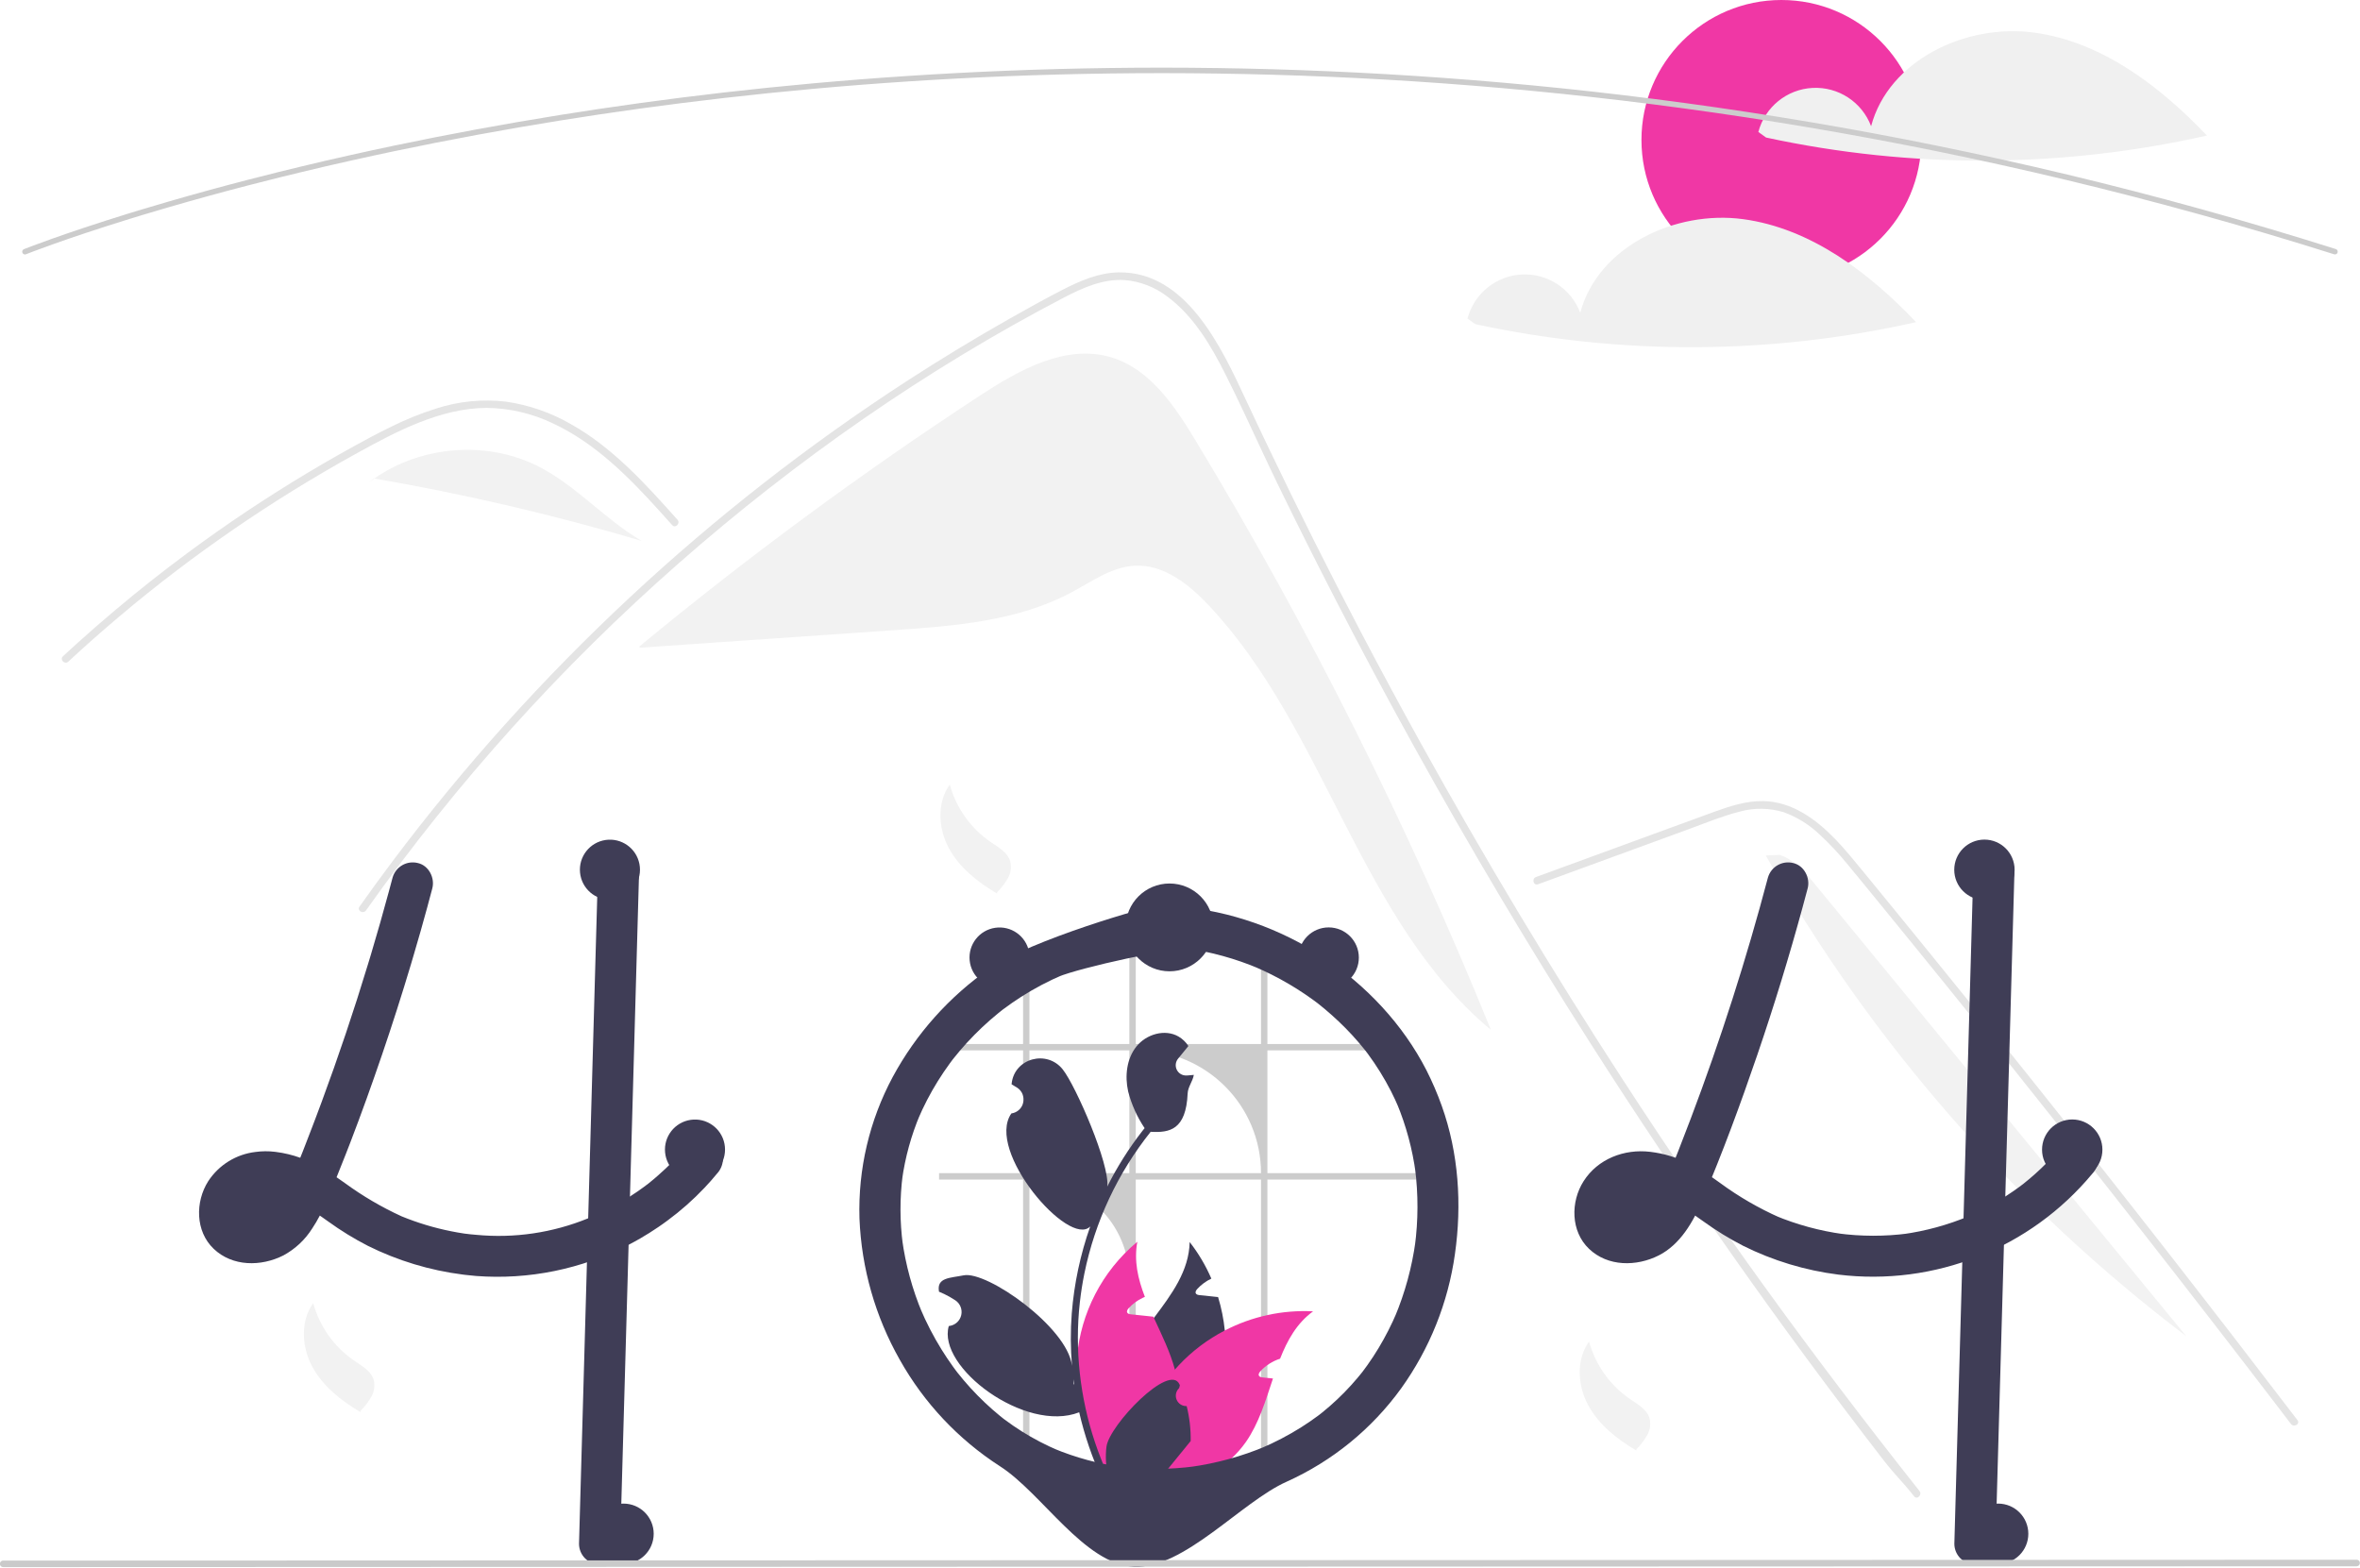
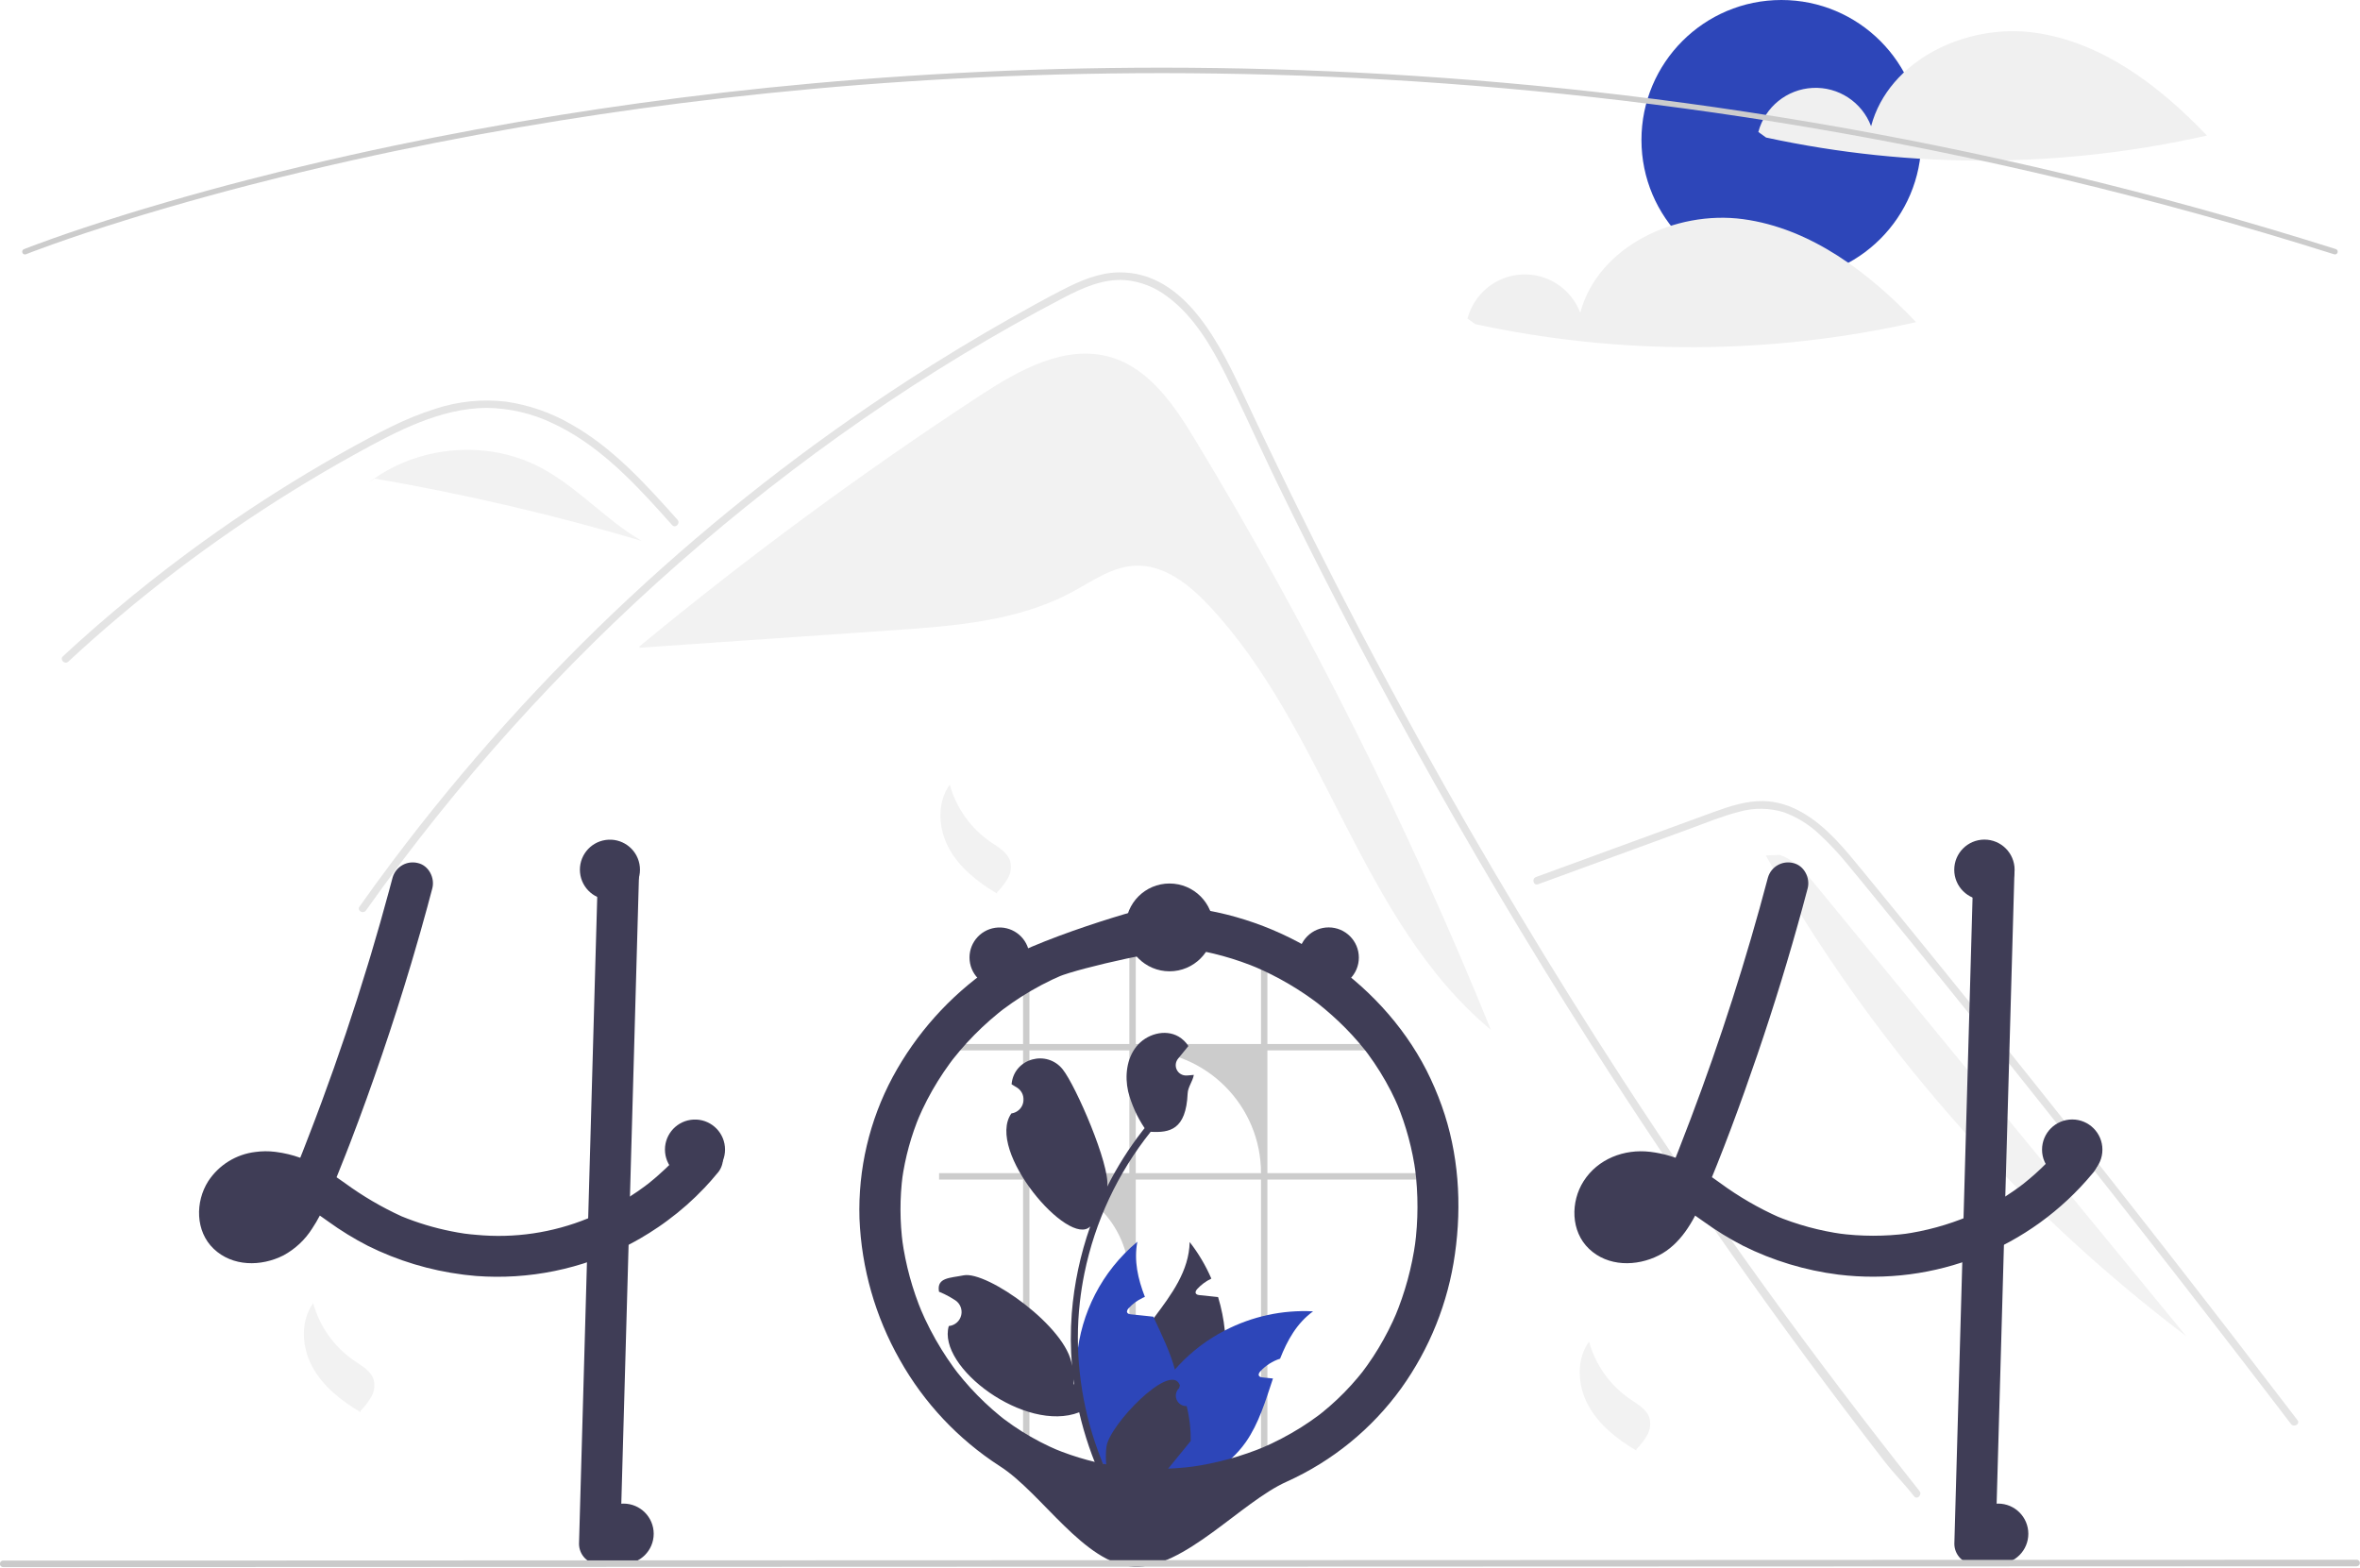
<svg xmlns="http://www.w3.org/2000/svg" width="860.131" height="571.148" viewBox="0 0 860.131 571.148" role="img" artist="Katerina Limpitsouni" source="https://undraw.co/">
  <path d="M605.67,324.953c-7.669-12.684-16.757-26.228-30.99-30.37-16.482-4.796-33.413,4.732-47.775,14.135a1392.157,1392.157,0,0,0-123.893,91.283l.043.492q46.226-3.188,92.451-6.376c22.265-1.535,45.296-3.283,64.972-13.816,7.467-3.997,14.745-9.336,23.206-9.708,10.512-.462,19.677,6.879,26.88,14.549,42.607,45.371,54.937,114.754,102.738,154.616A1516.995,1516.995,0,0,0,605.67,324.953Z" transform="translate(-169.9343 -164.426)" fill="#f2f2f2" />
  <path d="M867.571,709.781c-4.712-5.95-6.637-7.343-11.285-13.348q-56.764-73.416-106.708-151.792-33.924-53.23-64.483-108.504-14.549-26.278-28.3-52.969-10.67-20.695-20.865-41.638c-1.944-3.988-3.832-7.994-5.711-12.009-4.428-9.442-8.773-18.93-13.439-28.244-5.317-10.616-11.789-21.745-21.553-28.877a29.405,29.405,0,0,0-15.319-5.895c-7.948-.513-15.282,2.769-22.176,6.353-50.439,26.301-97.659,59.276-140.37,96.798A730.778,730.778,0,0,0,303.322,496.247c-1.008,1.439-3.392.064-2.374-1.384q6.009-8.498,12.257-16.813A734.817,734.817,0,0,1,500.805,303.064q18.248-11.826,37.183-22.542c6.362-3.603,12.752-7.16,19.251-10.497,6.371-3.273,13.137-6.215,20.416-6.325,24.77-.385,37.595,27.667,46.405,46.542q4.153,8.911,8.406,17.766,16.075,33.621,33.387,66.628,10.685,20.379,21.837,40.52,34.707,62.718,73.779,122.897c34.506,53.143,68.737,100.089,108.046,149.785C870.596,709.213,868.662,711.175,867.571,709.781Z" transform="translate(-169.9343 -164.426)" fill="#e4e4e4" />
  <path d="M414.916,355.804c-1.439-1.604-2.869-3.209-4.318-4.813-11.422-12.633-23.679-25.118-39.364-32.361a57.11,57.11,0,0,0-23.927-5.546c-8.562.028-16.932,2.273-24.843,5.418-3.74,1.494-7.398,3.19-11.001,4.996-4.116,2.072-8.159,4.281-12.183,6.509q-11.331,6.27-22.368,13.091-21.961,13.572-42.546,29.216-10.671,8.113-20.902,16.758-9.516,8.031-18.646,16.492c-1.302,1.201-3.245-.743-1.944-1.943,1.604-1.494,3.227-2.979,4.85-4.446q6.875-6.215,13.971-12.193,12.939-10.918,26.549-20.993,21.163-15.676,43.783-29.225,11.304-6.765,22.918-12.963c2.338-1.247,4.703-2.466,7.096-3.621a113.116,113.116,0,0,1,16.868-6.866,60.006,60.006,0,0,1,25.476-2.503,66.327,66.327,0,0,1,23.505,8.131c15.401,8.608,27.346,21.919,38.97,34.909C418.033,355.171,416.099,357.124,414.916,355.804Z" transform="translate(-169.9343 -164.426)" fill="#e4e4e4" />
  <path d="M730.477,486.711l36.905-13.498,18.323-6.702c5.968-2.183,11.921-4.667,18.09-6.23a28.539,28.539,0,0,1,16.374.209,37.738,37.738,0,0,1,12.771,7.917,103.64,103.64,0,0,1,10.475,11.186c3.989,4.794,7.92,9.639,11.868,14.467q24.441,29.891,48.563,60.041,24.121,30.15,47.92,60.556,23.857,30.48,47.385,61.216,2.882,3.765,5.76,7.534c1.06,1.388,3.449.02,2.375-1.388Q983.582,650.974,959.549,620.184q-24.092-30.864-48.516-61.466-24.424-30.601-49.179-60.937-6.167-7.558-12.354-15.099c-3.48-4.241-6.92-8.527-10.736-12.474-7.005-7.245-15.758-13.648-26.234-13.822-6.16-.102-12.121,1.852-17.844,3.923-6.17,2.232-12.325,4.506-18.486,6.759l-37.163,13.592-9.291,3.398c-1.649.603-.937,3.262.731,2.652Z" transform="translate(-169.9343 -164.426)" fill="#e4e4e4" />
  <path d="M366.377,334.526c-18.754-9.639-42.771-7.751-60.005,4.291a855.847,855.847,0,0,1,97.371,22.726C390.46,353.759,380.07,341.563,366.377,334.526Z" transform="translate(-169.9343 -164.426)" fill="#f2f2f2" />
  <path d="M306.188,338.784l-3.61,2.935c1.221-1.027,2.491-1.99,3.795-2.901C306.311,338.807,306.249,338.795,306.188,338.784Z" transform="translate(-169.9343 -164.426)" fill="#f2f2f2" />
  <path d="M831.549,486.846c-3.633-4.422-7.56-9.052-12.994-10.848l-5.073.2A575.436,575.436,0,0,0,966.749,651.418Q899.149,569.132,831.549,486.846Z" transform="translate(-169.9343 -164.426)" fill="#f2f2f2" />
  <path d="M516.084,450.367A37.481,37.481,0,0,0,531.015,471.325c2.82,1.92,6.157,3.762,7.122,7.035a8.379,8.379,0,0,1-.874,6.15,24.884,24.884,0,0,1-3.861,5.041l-.137.512c-6.998-4.147-13.656-9.393-17.522-16.551s-4.406-16.539.341-23.145" transform="translate(-169.9343 -164.426)" fill="#f2f2f2" />
  <path d="M749.084,653.367A37.481,37.481,0,0,0,764.015,674.325c2.82,1.92,6.157,3.762,7.122,7.035a8.379,8.379,0,0,1-.874,6.15,24.884,24.884,0,0,1-3.861,5.041l-.137.512c-6.998-4.147-13.656-9.393-17.522-16.551s-4.406-16.539.341-23.145" transform="translate(-169.9343 -164.426)" fill="#f2f2f2" />
  <path d="M284.084,639.367A37.481,37.481,0,0,0,299.015,660.325c2.82,1.92,6.157,3.762,7.122,7.035a8.379,8.379,0,0,1-.874,6.15,24.884,24.884,0,0,1-3.861,5.041l-.137.512c-6.998-4.147-13.656-9.393-17.522-16.551s-4.406-16.539.341-23.145" transform="translate(-169.9343 -164.426)" fill="#f2f2f2" />
-   <circle cx="649.249" cy="51" r="51" fill="#F037A5" />
+   <circle cx="649.249" cy="51" r="51" fill="#2D46B9" />
  <path d="M911.219,176.296c-24.717-3.341-52.935,10.019-59.341,34.124a21.597,21.597,0,0,0-41.094,2.109l2.83,2.027a372.275,372.275,0,0,0,160.659-.726C957.079,195.76,935.935,179.637,911.219,176.296Z" transform="translate(-169.9343 -164.426)" fill="#f0f0f0" />
  <path d="M805.219,244.296c-24.717-3.341-52.935,10.019-59.341,34.124a21.597,21.597,0,0,0-41.094,2.109l2.83,2.027a372.275,372.275,0,0,0,160.659-.726C851.079,263.76,829.935,247.637,805.219,244.296Z" transform="translate(-169.9343 -164.426)" fill="#f0f0f0" />
  <path d="M1020.946,257.154a.982.982,0,0,1-.302-.047C756.237,173.489,523.199,184.424,374.264,208.321c-20.269,3.251-40.591,7.006-60.404,11.161-5.058,1.06-10.306,2.195-15.597,3.378-6.319,1.407-12.554,2.856-18.532,4.306q-3.873.917-7.595,1.849c-3.758.928-7.572,1.895-11.66,2.957-4.568,1.178-9.209,2.413-13.797,3.672a.442.442,0,0,1-.051.015l0.0.001c-5.183,1.415-10.338,2.871-15.323,4.325-2.698.779-5.304,1.548-7.799,2.307-.279.077-.526.151-.776.228l-.536.163c-.311.095-.617.188-.924.275l-.02.006 0.0.001-.812.252c-.968.293-1.912.579-2.841.864-24.545,7.566-38.038,12.949-38.171,13.002a1,1,0,1,1-.744-1.856c.134-.053,13.693-5.463,38.328-13.058.932-.286,1.879-.572,2.85-.866l.754-.234c.026-.01.052-.018.078-.025.305-.087.61-.18.919-.273l.537-.163c.268-.081.531-.161.801-.235,2.479-.754,5.093-1.524,7.798-2.307,4.987-1.455,10.147-2.911,15.334-4.328.016-.006.033-.01.049-.015v-.001c4.604-1.263,9.263-2.503,13.845-3.685,4.094-1.063,7.915-2.032,11.68-2.962q3.738-.93,7.609-1.853c5.985-1.451,12.233-2.902,18.563-4.312,5.299-1.184,10.556-2.322,15.622-3.383,19.843-4.162,40.198-7.923,60.497-11.179C523.096,182.415,756.467,171.463,1021.246,255.201a1.0 1,0,0,1-.301,1.953Z" transform="translate(-169.9343 -164.426)" fill="#ccc" />
  <path d="M432.923,584.266a6.729,6.729,0,0,0-1.7-2.67,6.43,6.43,0,0,0-.92-.71c-2.61-1.74-6.51-2.13-8.99,0a5.81,5.81,0,0,0-.69.71q-1.11,1.365-2.28,2.67c-1.28,1.46-2.59,2.87-3.96,4.24-.39.38-.78.77-1.18,1.15-.23.23-.46.45-.69.67-.88.84-1.78,1.65-2.69,2.45-.48.43-.96.85-1.45,1.26-.73.61-1.46,1.22-2.2,1.81-.07.05-.14.1-.21.16-.02.01-.03.03-.05.04-.01,0-.02,0-.03.02a.179.179,0,0,0-.07.05c-.22.15-.37.25-.48.34.04-.02.08-.05.12-.07-.18.14-.37.28-.55.42-1.75,1.29-3.54,2.53-5.37,3.69a99.21,99.21,0,0,1-14.22,7.55c-.33.13-.67.27-1.01.4a85.97,85.97,0,0,1-40.85,6.02q-2.13-.165-4.26-.45c-1.64-.24-3.27-.53-4.89-.86a97.932,97.932,0,0,1-18.02-5.44,118.652,118.652,0,0,1-20.66-12.12c-1-.71-2.01-1.42-3.02-2.11,1.15-2.82,2.28-5.64,3.38-8.48.55-1.37,1.08-2.74,1.6-4.12,4.09-10.63,7.93-21.36,11.61-32.13q5.58-16.365,10.53-32.92.51-1.68.99-3.36,2.595-8.745,4.98-17.53c.15-.57.31-1.13.45-1.7q.69-2.52,1.35-5.04c1-3.79-1.26-8.32-5.24-9.23a7.634,7.634,0,0,0-9.22,5.24c-.43,1.62-.86,3.23-1.3,4.85q-3.165,11.745-6.66,23.41-.51,1.68-1.02,3.36-7.71,25.41-16.93,50.31-1.11,3.015-2.25,6.01c-.37.98-.74,1.96-1.12,2.94-.73,1.93-1.48,3.86-2.23,5.79-.43,1.13-.87,2.26-1.31,3.38-.29.71-.57,1.42-.85,2.12a41.809,41.809,0,0,0-8.81-2.12l-.48-.06a27.397,27.397,0,0,0-7.01.06,23.914,23.914,0,0,0-17.24,10.66c-4.77,7.51-4.71,18.25,1.98,24.63,6.89,6.57,17.32,6.52,25.43,2.41a28.351,28.351,0,0,0,10.52-9.86,50.569,50.569,0,0,0,2.74-4.65c.21.14.42.28.63.43.8.56,1.6,1.13,2.39,1.69a111.738,111.738,0,0,0,14.51,8.91,108.359,108.359,0,0,0,34.62,10.47c.27.03.53.07.8.1,1.33.17,2.67.3,4.01.41a103.782,103.782,0,0,0,55.58-11.36q2.175-1.125,4.31-2.36,3.315-1.92,6.48-4.08c1.15-.78,2.27-1.57,3.38-2.4a101.042,101.042,0,0,0,13.51-11.95q2.355-2.475,4.51-5.11a8.061,8.061,0,0,0,2.2-5.3A7.564,7.564,0,0,0,432.923,584.266Zm-165.59,23.82c.21-.15.42-.31.62-.47C267.893,607.766,267.603,607.936,267.333,608.086Zm3.21-3.23c-.23.26-.44.52-.67.78a23.366,23.366,0,0,1-2.25,2.2c-.11.1-.23.2-.35.29a.01.01,0,0,0-.01.01,3.804,3.804,0,0,0-.42.22q-.645.39-1.32.72a17.005,17.005,0,0,1-2.71.75,16.799,16.799,0,0,1-2.13.02h-.02a14.823,14.823,0,0,1-1.45-.4c-.24-.12-.47-.26-.7-.4-.09-.08-.17-.16-.22-.21a2.44,2.44,0,0,1-.27-.29.01.01,0,0,0-.01-.01c-.11-.2-.23-.4-.34-.6a.031.031,0,0,1-.01-.02c-.08-.25-.15-.51-.21-.77a12.511,12.511,0,0,1,.01-1.37,13.467,13.467,0,0,1,.54-1.88,11.068,11.068,0,0,1,.69-1.26c.02-.04.12-.2.23-.38.01-.01.01-.01.01-.02.15-.17.3-.35.46-.51.27-.3.56-.56.85-.83a18.022,18.022,0,0,1,1.75-1.01,19.481,19.481,0,0,1,2.93-.79,24.989,24.989,0,0,1,4.41.04,30.301,30.301,0,0,1,4.1,1.01,36.945,36.945,0,0,1-2.77,4.54C270.623,604.746,270.583,604.806,270.543,604.856Zm-11.12-3.29a2.18,2.18,0,0,1-.31.39A1.409,1.409,0,0,1,259.423,601.566Z" transform="translate(-169.9343 -164.426)" fill="#3f3d56" />
  <path d="M402.863,482.136q-.135,4.71-.27,9.42-.285,10.455-.59,20.92-.315,11.775-.66,23.54-.165,6.075-.34,12.15-.465,16.365-.92,32.72c-.03,1.13-.07,2.25-.1,3.38q-.225,8.115-.45,16.23-.255,8.805-.5,17.61-.18,6.6-.37,13.21-1.35,47.895-2.7,95.79a7.648,7.648,0,0,1-7.5,7.5,7.561,7.561,0,0,1-7.5-7.5q.75-26.94,1.52-53.88.675-24.36,1.37-48.72.225-8.025.45-16.06.345-12.09.68-24.18c.03-1.13.07-2.25.1-3.38.02-.99.05-1.97.08-2.96q.66-23.475,1.32-46.96.27-9.24.52-18.49.3-10.545.6-21.08c.09-3.09.17-6.17.26-9.26a7.648,7.648,0,0,1,7.5-7.5A7.561,7.561,0,0,1,402.863,482.136Z" transform="translate(-169.9343 -164.426)" fill="#3f3d56" />
  <path d="M814.291,484.217a893.238,893.238,0,0,1-28.161,87.941c-3.007,7.946-6.083,15.877-9.371,23.712l.756-1.792a54.583,54.583,0,0,1-5.59,10.612q-.229.321-.467.636,1.166-1.49.443-.589c-.254.301-.505.602-.768.895a23.664,23.664,0,0,1-2.249,2.203q-.301.258-.612.504l.938-.729c-.109.257-.873.597-1.111.743a18.254,18.254,0,0,1-2.405,1.219l1.792-.756a19.086,19.086,0,0,1-4.231,1.161l1.994-.268a17.021,17.021,0,0,1-4.298.046l1.994.268a14.002,14.002,0,0,1-3.405-.917l1.792.756a12.012,12.012,0,0,1-1.679-.896c-.271-.177-1.105-.809-.015.025,1.133.866.146.074-.088-.156-.194-.192-.37-.4-.56-.595-.882-.905.996,1.557.397.499a18.182,18.182,0,0,1-.878-1.637l.756,1.792a11.925,11.925,0,0,1-.728-2.651l.268,1.994a13.651,13.651,0,0,1-.003-3.405l-.268,1.994a15.964,15.964,0,0,1,.995-3.68l-.756,1.792a16.729,16.729,0,0,1,1.178-2.298,6.729,6.729,0,0,1,.729-1.071c.049.016-1.269,1.513-.569.757.183-.198.354-.406.539-.602.296-.314.614-.601.926-.898,1.045-.994-1.462.966-.257.179a19.049,19.049,0,0,1,2.749-1.499l-1.792.756a20.311,20.311,0,0,1,4.995-1.34l-1.994.268a25.628,25.628,0,0,1,6.461.076l-1.994-.268a33.211,33.211,0,0,1,7.892,2.22l-1.792-.756c5.39,2.314,10.163,5.749,14.928,9.118a111.95,111.95,0,0,0,14.506,8.906,108.388,108.388,0,0,0,34.622,10.474,103.933,103.933,0,0,0,92.586-36.752,8.078,8.078,0,0,0,2.197-5.303,7.632,7.632,0,0,0-2.197-5.303c-2.752-2.526-7.949-3.239-10.607,0a95.636,95.636,0,0,1-8.107,8.727q-2.017,1.914-4.142,3.71-1.214,1.026-2.461,2.011c-.393.311-1.619,1.138.263-.197-.431.306-.845.64-1.271.955a99.269,99.269,0,0,1-20.332,11.565l1.792-.756a96.836,96.836,0,0,1-24.171,6.622l1.994-.268a97.643,97.643,0,0,1-25.754-.038l1.994.268a99.8,99.8,0,0,1-24.857-6.77l1.792.756a116.025,116.025,0,0,1-21.736-12.591,86.877,86.877,0,0,0-11.113-6.994,42.824,42.824,0,0,0-14.438-4.389c-9.439-1.111-19.057,2.566-24.246,10.72-4.776,7.505-4.714,18.244,1.974,24.625,6.888,6.572,17.318,6.517,25.436,2.406,7.817-3.959,12.513-12.185,15.815-19.942,7.431-17.455,14.01-35.314,20.14-53.263q9.097-26.637,16.499-53.813.917-3.366,1.807-6.739c1.001-3.789-1.261-8.32-5.238-9.226a7.633,7.633,0,0,0-9.226,5.238Z" transform="translate(-169.9343 -164.426)" fill="#3f3d56" />
  <path d="M889.124,482.136l-2.7,95.793-2.685,95.294-1.518,53.884a7.565,7.565,0,0,0,7.5,7.5,7.649,7.649,0,0,0,7.5-7.5l2.7-95.793,2.685-95.294,1.518-53.884a7.565,7.565,0,0,0-7.5-7.5,7.649,7.649,0,0,0-7.5,7.5Z" transform="translate(-169.9343 -164.426)" fill="#3f3d56" />
  <path d="M629.526,700.361h2.329V594.319h54.329v-2.323H631.855V547.252H673.81q-.923-1.173-1.899-2.317H631.855V515.382c-.77-.328-1.547-.645-2.329-.944V544.935h-45.652V507.07c-.782.036-1.553.09-2.329.155v37.71h-36.42V516.684c-.782.346-1.553.711-2.317,1.093V544.935h-30.616v2.317h30.616v44.744h-30.616v2.323h30.616V700.361h2.317V594.319a36.413,36.413,0,0,1,36.42,36.42v69.622h2.329V594.319h45.652Zm-84.401-108.365V547.252h36.42v44.744Zm38.749,0V547.252h.914a44.741,44.741,0,0,1,44.738,44.744Z" transform="translate(-169.9343 -164.426)" opacity="0.2" />
  <path d="M615.303,668.566a63.059,63.059,0,0,1-20.05,33.7c-.74.64-1.48,1.26-2.25,1.87q-2.805.255-5.57.52c-1.53.14-3.04.29-4.54.43l-.27.03-.19-1.64-.76-6.64a37.623,37.623,0,0,1-3.3-32.44c2.64-7.12,7.42-13.41,12.12-19.65,6.49-8.62,12.8-17.14,13.03-27.65a60.544,60.544,0,0,1,7.9,13.33,16.432,16.432,0,0,0-5.12,3.77c-.41.45-.82,1.08-.54,1.62.24.46.84.57,1.36.63,1.25.13,2.51.26,3.76.39,1,.11,2,.21,3,.32a63.99,63.99,0,0,1,2.45,12.18A61.189,61.189,0,0,1,615.303,668.566Z" transform="translate(-169.9343 -164.426)" fill="#3f3d56" />
-   <path d="M648.503,642.356c-5.9,4.29-9.35,10.46-12.03,17.26a16.628,16.628,0,0,0-7.17,4.58c-.41.45-.82,1.08-.54,1.62.24.46.84.57,1.36.63,1.25.13,2.51.26,3.76.39-2.68,8.04-5.14,16.36-9.88,23.15a36.989,36.989,0,0,1-12.03,10.91,38.492,38.492,0,0,1-4.02,1.99q-7.62.585-14.95,1.25-2.805.255-5.57.52c-1.53.14-3.04.29-4.54.43q-.015-.825,0-1.65a63.304,63.304,0,0,1,15.25-39.86c.45-.52.91-1.03,1.38-1.54a61.792,61.792,0,0,1,16.81-12.7A62.654,62.654,0,0,1,648.503,642.356Z" transform="translate(-169.9343 -164.426)" fill="#F037A5" />
-   <path d="M589.163,699.526l-1.15,3.4-.58,1.73c-1.53.14-3.04.29-4.54.43l-.27.03c-1.66.17-3.31.34-4.96.51-.43-.5-.86-1.01-1.28-1.53a62.03,62.03,0,0,1,8.07-87.11c-1.32,6.91.22,13.53,2.75,20.1-.27.11-.53.22-.78.34a16.432,16.432,0,0,0-5.12,3.77c-.41.45-.82,1.08-.54,1.62.24.46.84.57,1.36.63,1.25.13,2.51.26,3.76.39,1,.11,2,.21,3,.32q.705.075,1.41.15c.07.15.13.29.2.44,2.85,6.18,5.92,12.39,7.65,18.83a43.666,43.666,0,0,1,1.02,4.91A37.604,37.604,0,0,1,589.163,699.526Z" transform="translate(-169.9343 -164.426)" fill="#F037A5" />
+   <path d="M648.503,642.356c-5.9,4.29-9.35,10.46-12.03,17.26a16.628,16.628,0,0,0-7.17,4.58c-.41.45-.82,1.08-.54,1.62.24.46.84.57,1.36.63,1.25.13,2.51.26,3.76.39-2.68,8.04-5.14,16.36-9.88,23.15a36.989,36.989,0,0,1-12.03,10.91,38.492,38.492,0,0,1-4.02,1.99q-7.62.585-14.95,1.25-2.805.255-5.57.52c-1.53.14-3.04.29-4.54.43q-.015-.825,0-1.65a63.304,63.304,0,0,1,15.25-39.86c.45-.52.91-1.03,1.38-1.54a61.792,61.792,0,0,1,16.81-12.7A62.654,62.654,0,0,1,648.503,642.356Z" transform="translate(-169.9343 -164.426)" fill="#2D46B9" />
+   <path d="M589.163,699.526l-1.15,3.4-.58,1.73c-1.53.14-3.04.29-4.54.43l-.27.03c-1.66.17-3.31.34-4.96.51-.43-.5-.86-1.01-1.28-1.53a62.03,62.03,0,0,1,8.07-87.11c-1.32,6.91.22,13.53,2.75,20.1-.27.11-.53.22-.78.34a16.432,16.432,0,0,0-5.12,3.77c-.41.45-.82,1.08-.54,1.62.24.46.84.57,1.36.63,1.25.13,2.51.26,3.76.39,1,.11,2,.21,3,.32q.705.075,1.41.15c.07.15.13.29.2.44,2.85,6.18,5.92,12.39,7.65,18.83a43.666,43.666,0,0,1,1.02,4.91A37.604,37.604,0,0,1,589.163,699.526Z" transform="translate(-169.9343 -164.426)" fill="#2D46B9" />
  <path d="M689.821,554.487c-8.609-16.792-21.946-30.921-37.632-41.304a114.237,114.237,0,0,0-52.563-18.38q-3.69-.335-7.399-.393c-2.921-.044-46.866,12.632-61.587,22.982a114.295,114.295,0,0,0-35.333,39.527,102.5,102.5,0,0,0-12.126,51.633,113.564,113.564,0,0,0,14.703,51.476,110.475,110.475,0,0,0,36.444,38.746C549.667,708.561,565.074,734.51,583.183,735.426c18.246.923,39.054-23.555,55.695-30.987a104.425,104.425,0,0,0,41.726-34.005,110.25,110.25,0,0,0,19.599-48.948c2.574-18.083,1.374-36.733-4.801-54.016a111.86,111.86,0,0,0-5.58-12.983c-1.78-3.505-6.996-4.796-10.261-2.691a7.68,7.68,0,0,0-2.691,10.261q1.568,3.088,2.915,6.278l-.756-1.792a101.151,101.151,0,0,1,6.876,25.538l-.268-1.994a109.229,109.229,0,0,1-.066,28.683l.268-1.994a109.734,109.734,0,0,1-7.555,27.674l.756-1.792a104.212,104.212,0,0,1-6.672,13.098q-1.923,3.186-4.081,6.222c-.632.888-1.283,1.761-1.939,2.631-.856,1.136,1.167-1.483.282-.369-.151.19-.3.38-.452.569q-.681.852-1.382,1.688a93.613,93.613,0,0,1-10.176,10.384q-1.366,1.192-2.778,2.331c-.469.378-.932.773-1.421,1.125.019-.013,1.58-1.199.656-.511-.29.216-.579.436-.87.652q-2.91,2.156-5.974,4.092a103.485,103.485,0,0,1-14.756,7.713l1.792-.756a109.215,109.215,0,0,1-27.597,7.552l1.994-.268a108.154,108.154,0,0,1-28.589.051l1.994.268a99.835,99.835,0,0,1-25.095-6.784l1.792.756a93.643,93.643,0,0,1-13.416-6.991q-3.174-2-6.184-4.247c-.286-.214-.57-.43-.855-.645-.915-.691.658.51.67.518a19.169,19.169,0,0,1-1.535-1.225q-1.454-1.184-2.861-2.422a101.989,101.989,0,0,1-10.493-10.709q-1.213-1.434-2.374-2.911c-.335-.426-.947-1.29.404.529-.178-.239-.362-.474-.542-.712q-.647-.858-1.276-1.728-2.203-3.048-4.188-6.246a109.29,109.29,0,0,1-7.805-15.108l.756,1.792a106.588,106.588,0,0,1-7.34-26.837l.268,1.994a97.866,97.866,0,0,1-.048-25.636l-.268,1.994A94.673,94.673,0,0,1,505.276,570.55l-.756,1.792a101.557,101.557,0,0,1,7.195-13.856q2.066-3.323,4.378-6.485.525-.718,1.062-1.428c.324-.428,1.215-1.493-.305.388.149-.184.293-.374.439-.56q1.269-1.608,2.6-3.165A107.402,107.402,0,0,1,530.772,536.215q1.474-1.292,2.995-2.529.691-.562,1.391-1.113c.187-.147.376-.291.562-.439-1.997,1.59-.555.433-.102.093q3.134-2.348,6.435-4.461a103.644,103.644,0,0,1,15.387-8.108l-1.792.756c7.76-3.258,42.141-10.949,48.394-10.11l-1.994-.268A106.225,106.225,0,0,1,628.768,517.419l-1.792-.756a110.313,110.313,0,0,1,12.6,6.329q3.043,1.784,5.967,3.763,1.384.937,2.738,1.915.677.489,1.346.989c.248.185.494.373.741.558,1.039.779-1.431-1.128-.342-.267a110.843,110.843,0,0,1,10.368,9.253q2.401,2.445,4.637,5.045,1.147,1.334,2.246,2.708c.364.455,1.605,2.101.084.085.372.493.747.982,1.114,1.479a97.977,97.977,0,0,1,8.392,13.538c1.793,3.498,6.987,4.802,10.261,2.691A7.677,7.677,0,0,0,689.821,554.487Z" transform="translate(-169.9343 -164.426)" fill="#3f3d56" />
  <path d="M602.431,676.882a3.78,3.78,0,0,1-2.739-6.551c.095-.379.164-.651.259-1.03q-.051-.124-.103-.247c-3.48-8.298-25.685,14.833-26.645,22.632a30.029,30.029,0,0,0,.527,10.328A120.392,120.392,0,0,1,562.778,652.01a116.202,116.202,0,0,1,.721-12.963q.597-5.293,1.657-10.511a121.787,121.787,0,0,1,24.151-51.616c6.874.384,12.898-.663,13.48-13.985.103-2.37,1.861-4.422,2.248-6.756-.656.086-1.323.14-1.979.183-.204.011-.42.021-.624.032l-.077.003a3.745,3.745,0,0,1-3.076-6.101q.425-.523.851-1.046c.43-.538.871-1.065,1.302-1.603a1.865,1.865,0,0,0,.14-.161c.495-.613.99-1.216,1.485-1.829a10.829,10.829,0,0,0-3.55-3.432c-4.959-2.905-11.801-.893-15.384,3.593-3.593,4.486-4.271,10.779-3.023,16.384a43.398,43.398,0,0,0,6.003,13.383c-.269.344-.549.678-.818,1.022a122.574,122.574,0,0,0-12.794,20.268c1.016-7.939-11.412-36.608-16.218-42.681-5.773-7.294-17.611-4.111-18.628,5.136q-.015.134-.029.268,1.071.604,2.096,1.282a5.127,5.127,0,0,1-2.067,9.33l-.105.016c-9.556,13.644,21.077,49.155,28.745,41.181a125.11,125.11,0,0,0-6.734,31.693,118.664,118.664,0,0,0,.086,19.16l-.032-.226C558.902,648.154,529.674,627.514,521.139,629.233c-4.917.99-9.76.765-9.013,5.725q.018.119.036.237a34.442,34.442,0,0,1,3.862,1.861q1.071.604,2.096,1.282a5.127,5.127,0,0,1-2.067,9.33l-.105.016c-.075.011-.14.022-.215.032-4.35,14.966,27.907,39.12,47.518,31.435h.011a125.075,125.075,0,0,0,8.402,24.528H601.679c.108-.334.204-.678.301-1.011a34.102,34.102,0,0,1-8.305-.495c2.227-2.733,4.454-5.487,6.681-8.219a1.861,1.861,0,0,0,.14-.161c1.13-1.398,2.27-2.786,3.399-4.185l.001-.002a49.952,49.952,0,0,0-1.464-12.725Zm-34.371-67.613.016-.021-.016.043Zm-6.648,59.932-.258-.581c.011-.42.011-.839,0-1.269,0-.118-.021-.237-.021-.355.097.742.183,1.485.29,2.227Z" transform="translate(-169.9343 -164.426)" fill="#3f3d56" />
  <circle cx="95.249" cy="439" r="11" fill="#3f3d56" />
  <circle cx="227.249" cy="559" r="11" fill="#3f3d56" />
  <circle cx="728.249" cy="559" r="11" fill="#3f3d56" />
  <circle cx="755.249" cy="419" r="11" fill="#3f3d56" />
  <circle cx="723.249" cy="317" r="11" fill="#3f3d56" />
  <path d="M434.183,583.426a10.949,10.949,0,1,1-.21-2.16A10.992,10.992,0,0,1,434.183,583.426Z" transform="translate(-169.9343 -164.426)" fill="#3f3d56" />
  <circle cx="484.249" cy="349" r="11" fill="#3f3d56" />
  <path d="M545.183,513.426a10.949,10.949,0,1,1-.21-2.16A10.992,10.992,0,0,1,545.183,513.426Z" transform="translate(-169.9343 -164.426)" fill="#3f3d56" />
  <path d="M403.183,481.426a10.949,10.949,0,1,1-.21-2.16A10.992,10.992,0,0,1,403.183,481.426Z" transform="translate(-169.9343 -164.426)" fill="#3f3d56" />
  <circle cx="599.249" cy="443" r="11" fill="#3f3d56" />
  <circle cx="426.249" cy="338" r="16" fill="#3f3d56" />
  <path d="M1028.875,735.267l-857.75.307a1.191,1.191,0,1,1,0-2.381l857.75-.307a1.191,1.191,0,0,1,0,2.381Z" transform="translate(-169.9343 -164.426)" fill="#cacaca" />
</svg>
